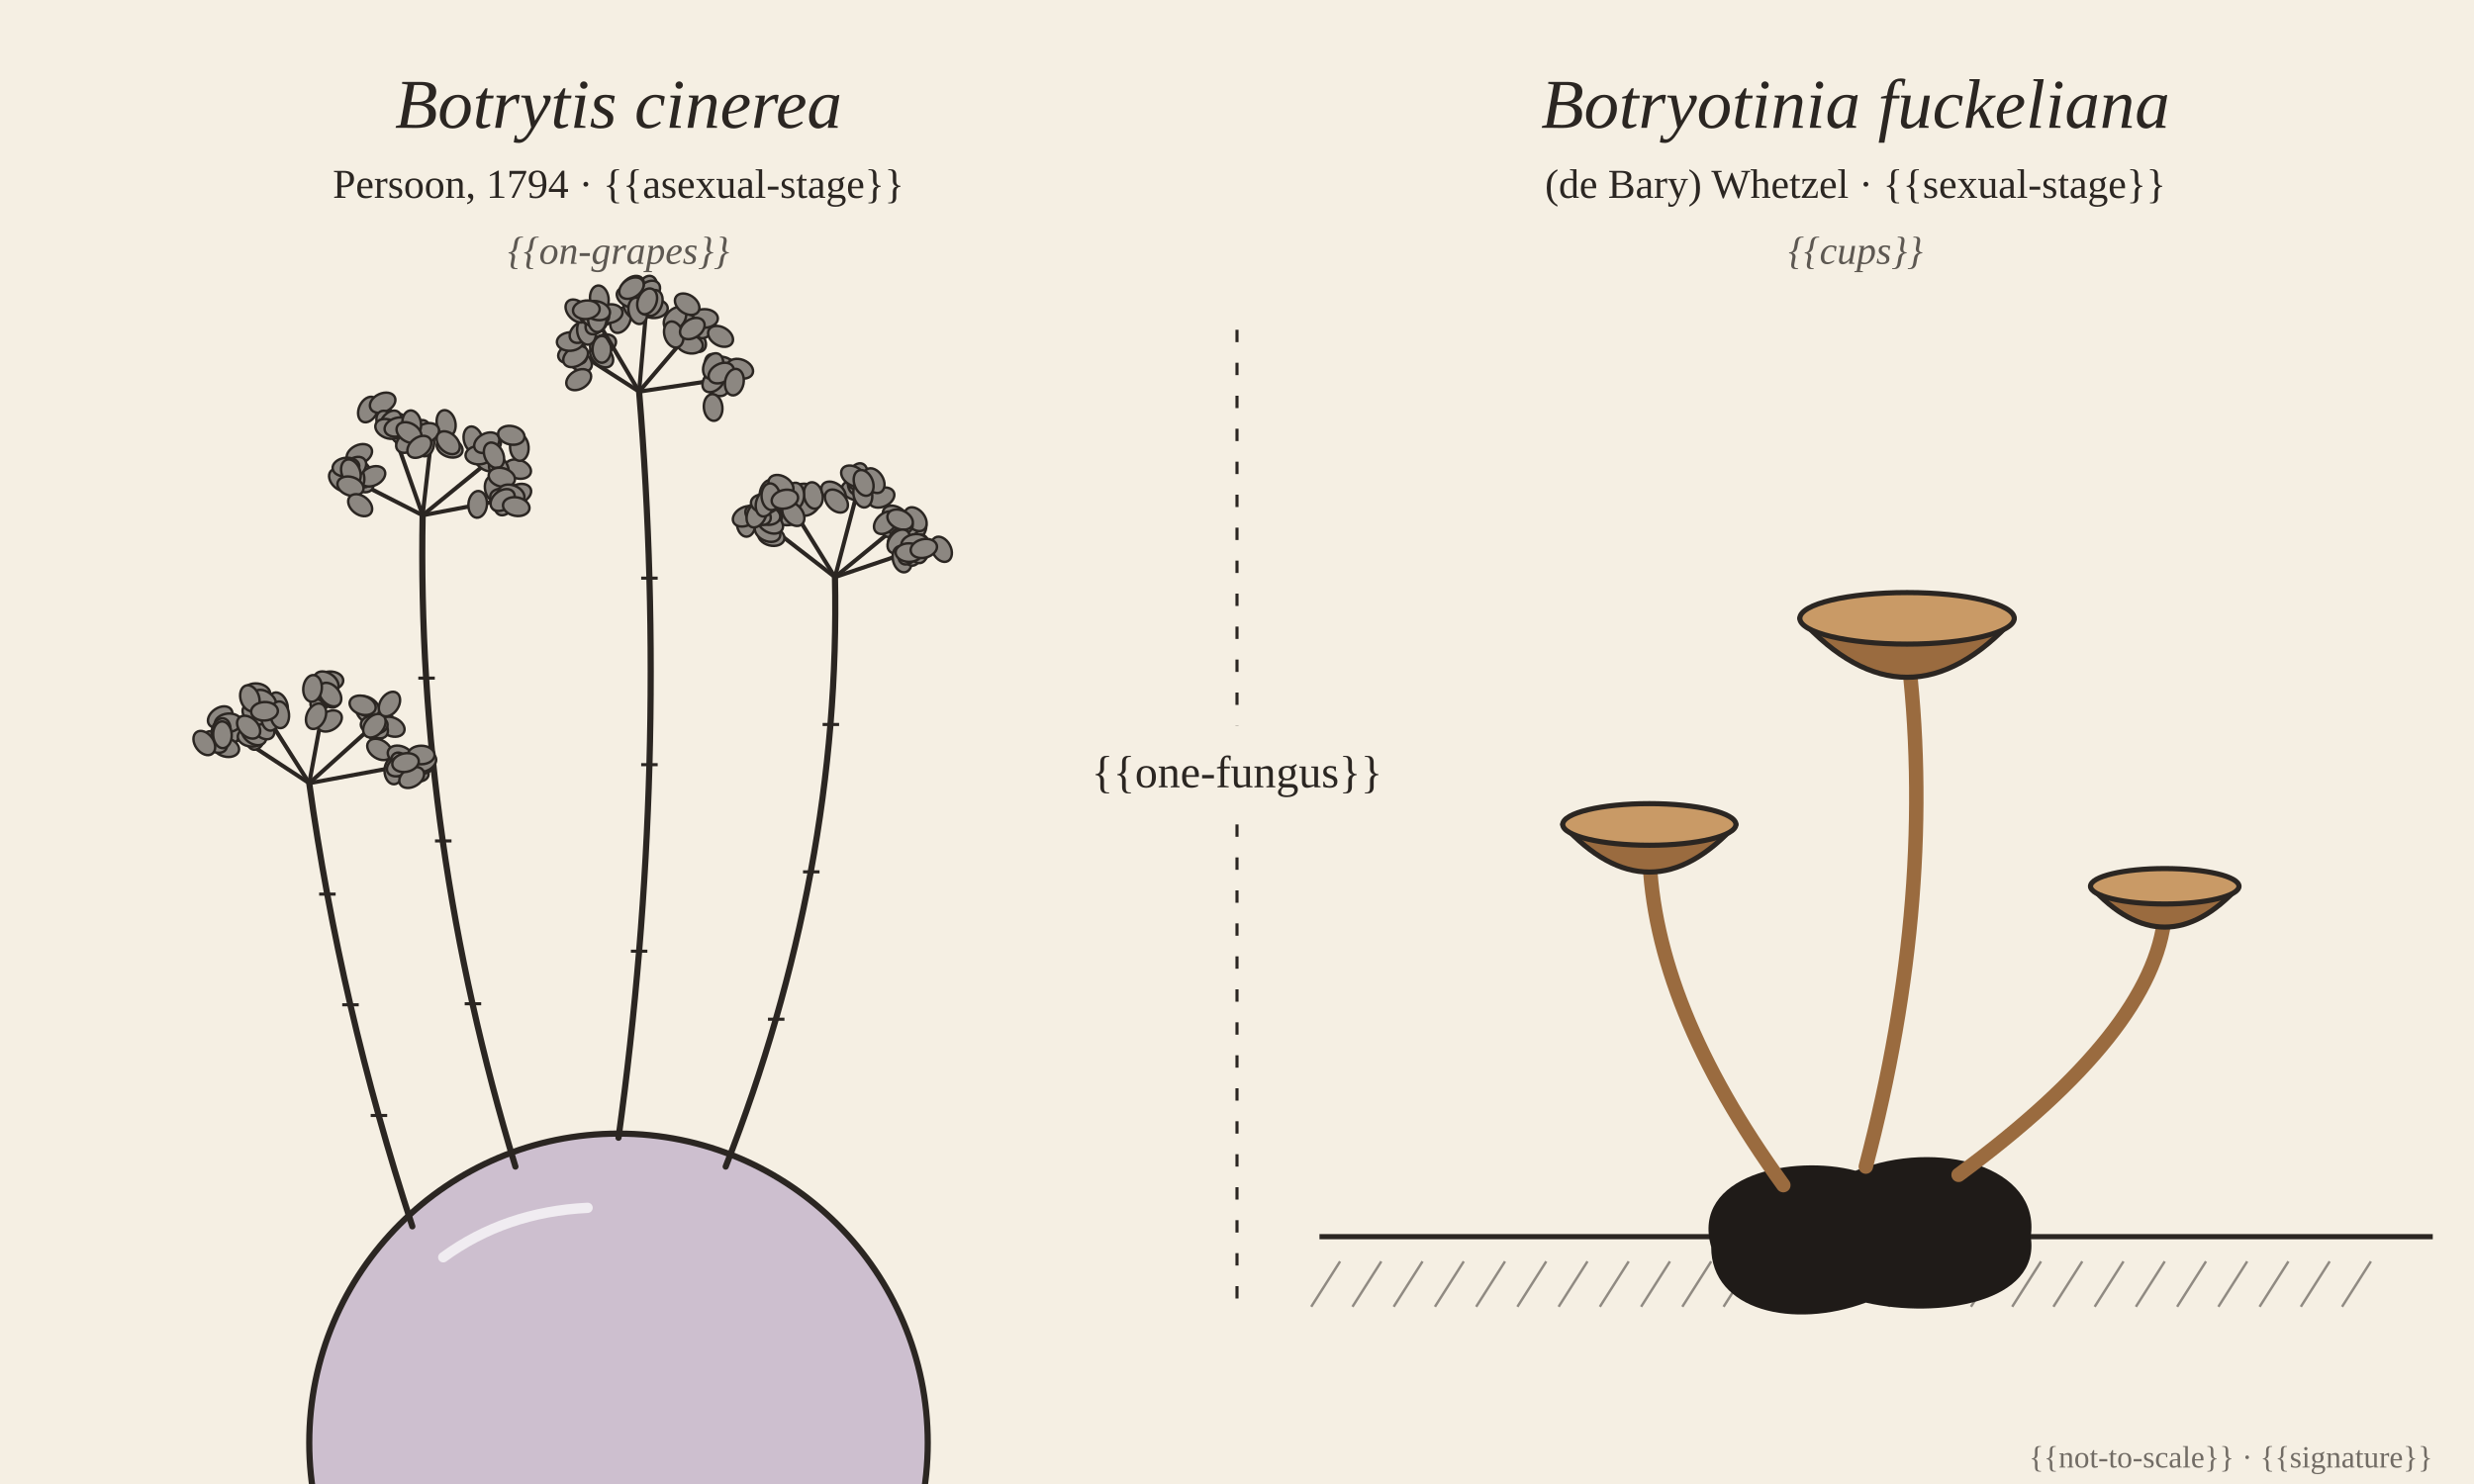
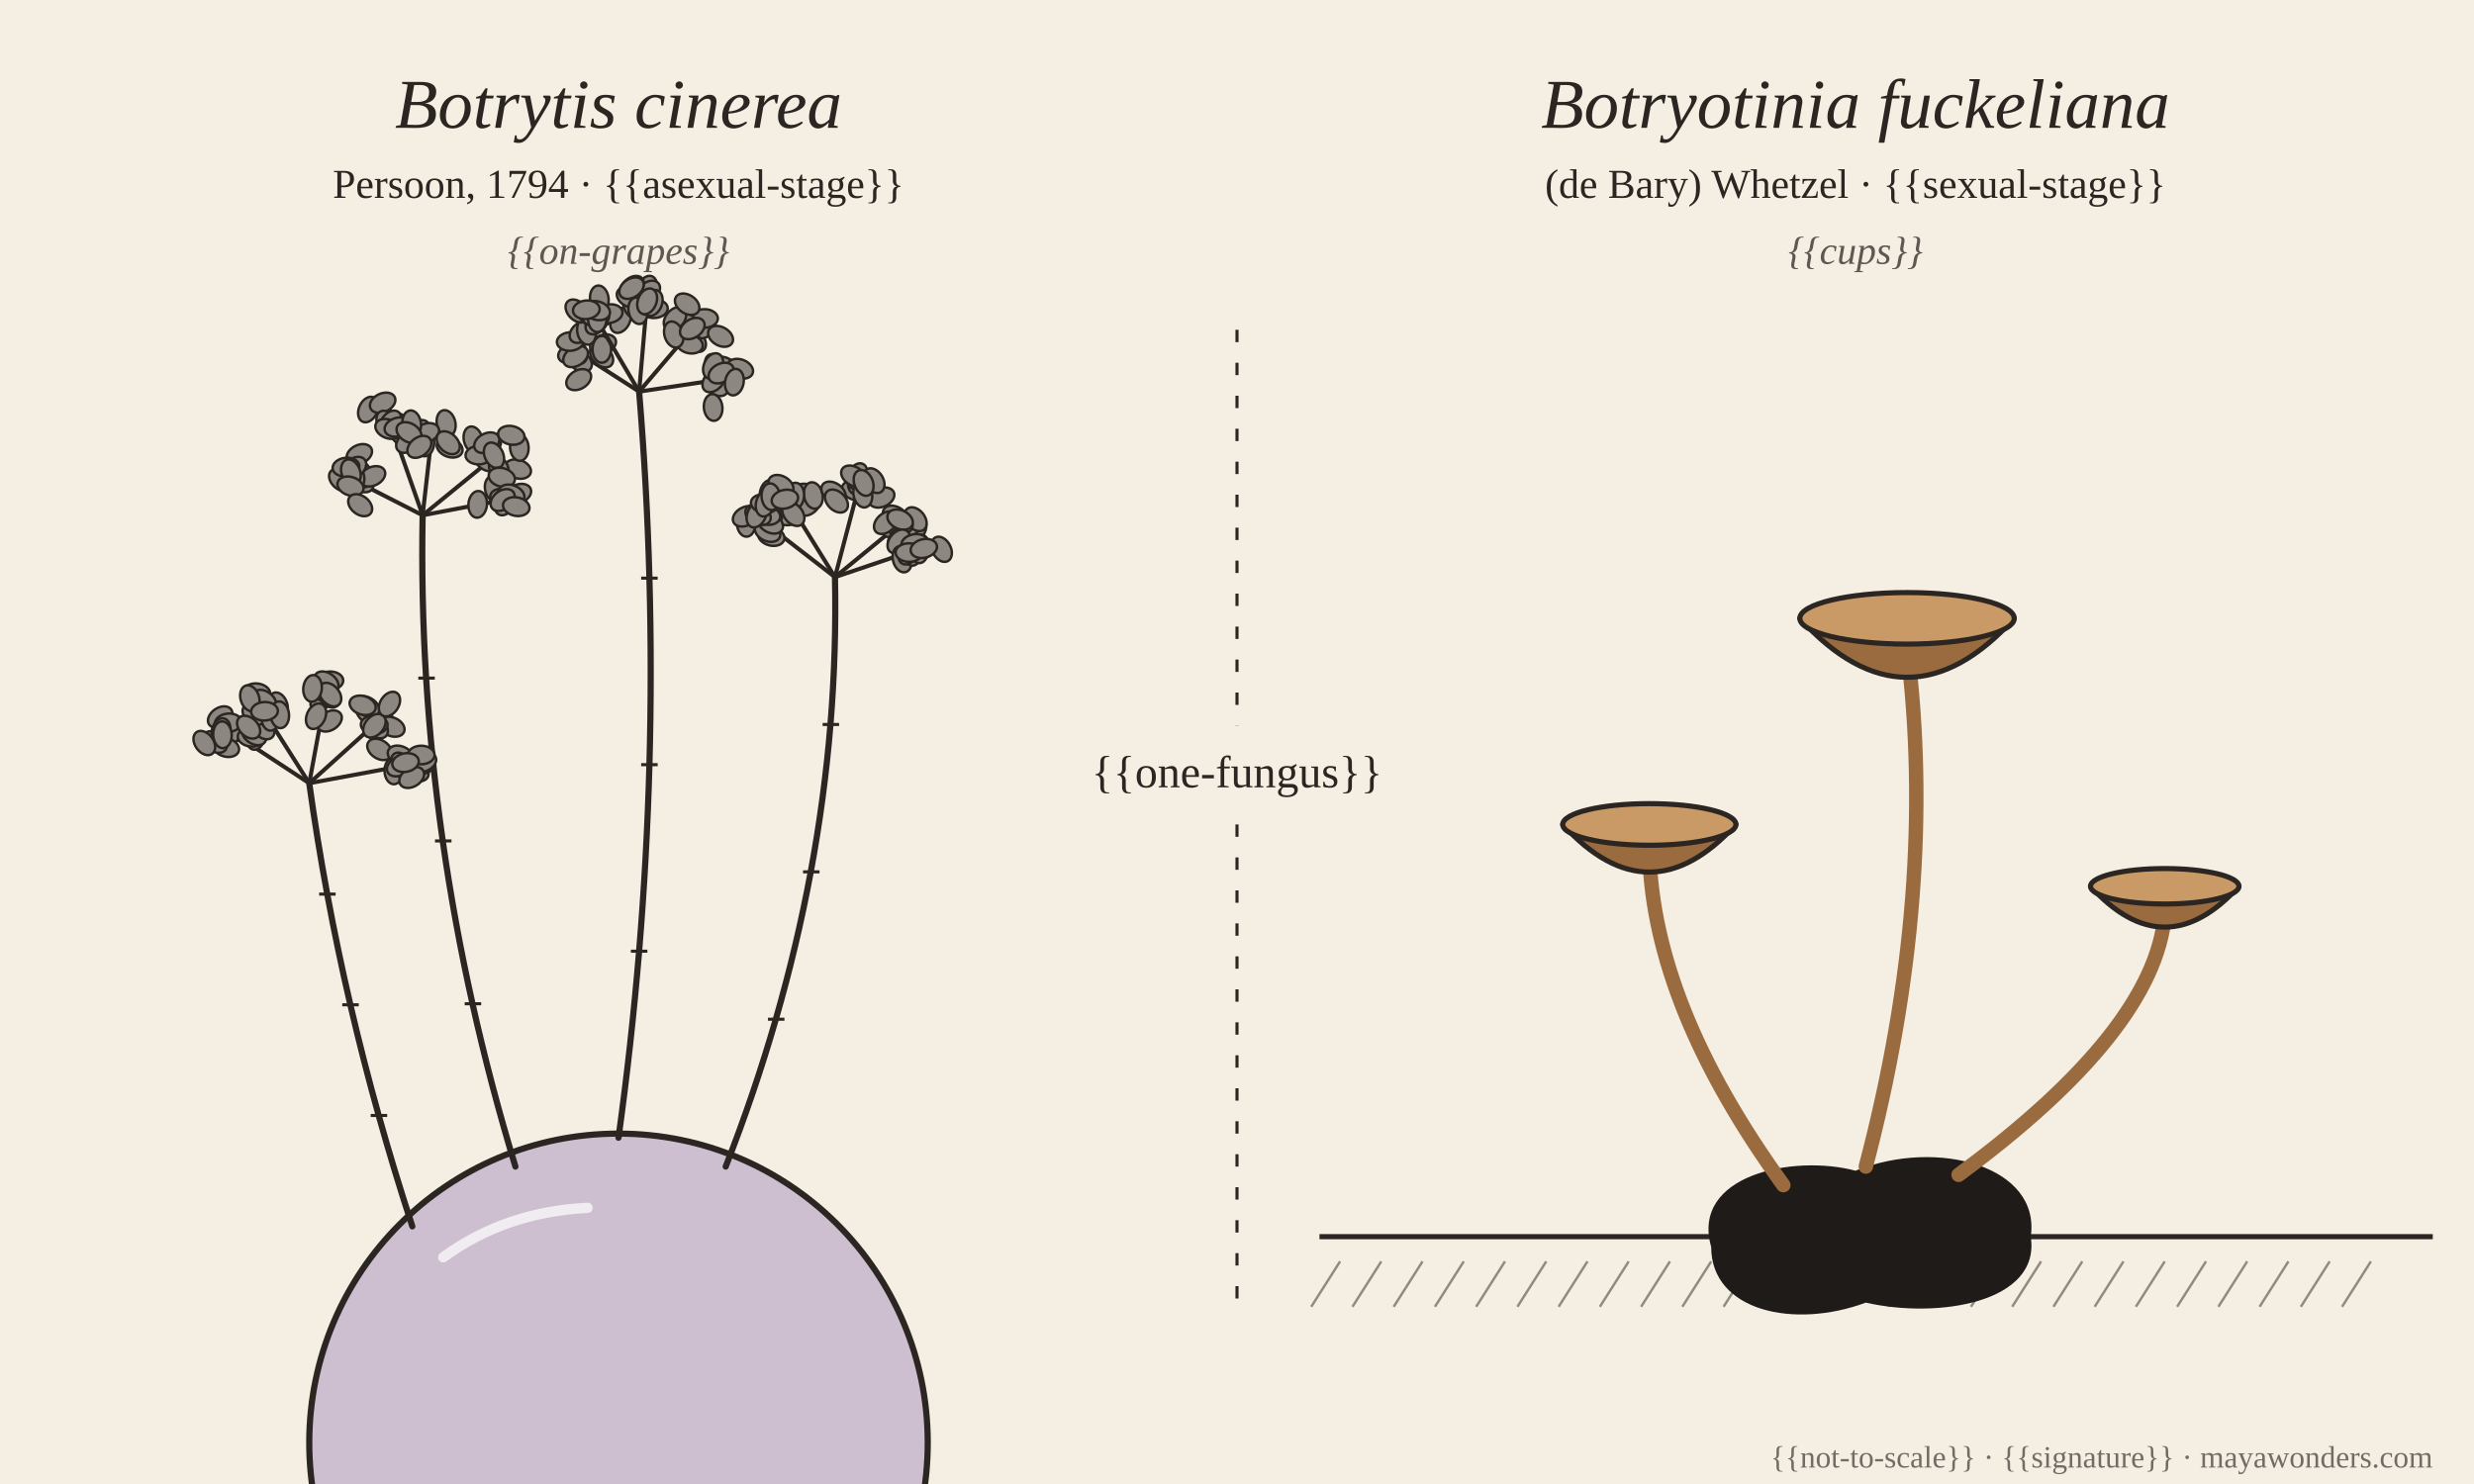
<svg xmlns="http://www.w3.org/2000/svg" viewBox="0 0 1200 720" width="1200" height="720" role="img" aria-label="{{label}}">
  <rect width="1200" height="720" fill="#f5efe3" />
  <text x="300" y="62" text-anchor="middle" font-family="Georgia, 'Times New Roman', serif" font-size="34" font-style="italic" fill="#2b2622">Botrytis cinerea</text>
  <text x="300" y="96" text-anchor="middle" font-family="Georgia, 'Times New Roman', serif" font-size="20" fill="#2b2622">Persoon, 1794 · {{asexual-stage}}</text>
  <text x="900" y="62" text-anchor="middle" font-family="Georgia, 'Times New Roman', serif" font-size="34" font-style="italic" fill="#2b2622">Botryotinia fuckeliana</text>
  <text x="900" y="96" text-anchor="middle" font-family="Georgia, 'Times New Roman', serif" font-size="20" fill="#2b2622">(de Bary) Whetzel · {{sexual-stage}}</text>
  <path d="M 600 160 V 640" stroke="#2b2622" stroke-width="1.5" stroke-dasharray="6 10" />
  <rect x="530" y="352" width="140" height="44" fill="#f5efe3" />
  <text x="600" y="382" text-anchor="middle" font-family="Georgia, 'Times New Roman', serif" font-size="22" fill="#2b2622">{{one-fungus}}</text>
  <circle cx="300" cy="700" r="150" fill="#cdbfcf" stroke="#2b2622" stroke-width="3" />
  <path d="M 215 610 q 30 -22 70 -24" fill="none" stroke="#ffffff" stroke-width="5" stroke-linecap="round" opacity="0.7" />
  <path d="M 250 566 Q 202 408 205 250" fill="none" stroke="#2b2622" stroke-width="3" stroke-linecap="round" />
  <path d="M 225.4 487.0 h 8" stroke="#2b2622" stroke-width="1.5" />
  <path d="M 211.0 408.0 h 8" stroke="#2b2622" stroke-width="1.5" />
  <path d="M 202.9 329.0 h 8" stroke="#2b2622" stroke-width="1.5" />
  <path d="M 205 250 L 171.5 232.9" stroke="#2b2622" stroke-width="2" stroke-linecap="round" />
  <ellipse cx="174.3" cy="220.4" rx="6.5" ry="4.5" transform="rotate(154 174.3 220.4)" fill="#8c8781" stroke="#2b2622" stroke-width="1.2" />
  <ellipse cx="175.2" cy="233.6" rx="6.5" ry="4.5" transform="rotate(35 175.2 233.6)" fill="#8c8781" stroke="#2b2622" stroke-width="1.2" />
  <ellipse cx="165.3" cy="232.9" rx="6.5" ry="4.5" transform="rotate(42 165.3 232.9)" fill="#8c8781" stroke="#2b2622" stroke-width="1.2" />
  <ellipse cx="175.7" cy="230.1" rx="6.5" ry="4.5" transform="rotate(71 175.7 230.1)" fill="#8c8781" stroke="#2b2622" stroke-width="1.2" />
  <ellipse cx="180.7" cy="231.1" rx="6.5" ry="4.5" transform="rotate(154 180.7 231.1)" fill="#8c8781" stroke="#2b2622" stroke-width="1.2" />
  <ellipse cx="172.1" cy="231.3" rx="6.5" ry="4.5" transform="rotate(76 172.1 231.3)" fill="#8c8781" stroke="#2b2622" stroke-width="1.2" />
  <ellipse cx="171.8" cy="227.0" rx="6.5" ry="4.5" transform="rotate(142 171.8 227.0)" fill="#8c8781" stroke="#2b2622" stroke-width="1.2" />
  <ellipse cx="167.8" cy="226.6" rx="6.5" ry="4.5" transform="rotate(173 167.8 226.6)" fill="#8c8781" stroke="#2b2622" stroke-width="1.2" />
  <ellipse cx="170.2" cy="229.2" rx="6.5" ry="4.5" transform="rotate(70 170.2 229.2)" fill="#8c8781" stroke="#2b2622" stroke-width="1.2" />
  <ellipse cx="170.0" cy="235.9" rx="6.5" ry="4.5" transform="rotate(18 170.0 235.9)" fill="#8c8781" stroke="#2b2622" stroke-width="1.2" />
  <ellipse cx="174.7" cy="245.1" rx="6.5" ry="4.5" transform="rotate(38 174.7 245.1)" fill="#8c8781" stroke="#2b2622" stroke-width="1.2" />
  <path d="M 205 250 L 188.9 204.1" stroke="#2b2622" stroke-width="2" stroke-linecap="round" />
  <ellipse cx="178.6" cy="198.7" rx="6.5" ry="4.5" transform="rotate(115 178.6 198.7)" fill="#8c8781" stroke="#2b2622" stroke-width="1.2" />
  <ellipse cx="188.7" cy="204.9" rx="6.5" ry="4.5" transform="rotate(73 188.7 204.9)" fill="#8c8781" stroke="#2b2622" stroke-width="1.2" />
  <ellipse cx="185.6" cy="195.4" rx="6.5" ry="4.5" transform="rotate(155 185.6 195.4)" fill="#8c8781" stroke="#2b2622" stroke-width="1.2" />
  <ellipse cx="191.2" cy="206.3" rx="6.5" ry="4.5" transform="rotate(52 191.2 206.3)" fill="#8c8781" stroke="#2b2622" stroke-width="1.2" />
  <ellipse cx="187.7" cy="205.3" rx="6.5" ry="4.5" transform="rotate(58 187.7 205.3)" fill="#8c8781" stroke="#2b2622" stroke-width="1.2" />
  <ellipse cx="191.0" cy="205.6" rx="6.5" ry="4.5" transform="rotate(155 191.0 205.6)" fill="#8c8781" stroke="#2b2622" stroke-width="1.2" />
  <ellipse cx="195.6" cy="211.5" rx="6.5" ry="4.5" transform="rotate(28 195.6 211.5)" fill="#8c8781" stroke="#2b2622" stroke-width="1.2" />
  <ellipse cx="189.4" cy="205.1" rx="6.5" ry="4.5" transform="rotate(126 189.4 205.1)" fill="#8c8781" stroke="#2b2622" stroke-width="1.2" />
  <ellipse cx="197.8" cy="208.9" rx="6.5" ry="4.5" transform="rotate(137 197.8 208.9)" fill="#8c8781" stroke="#2b2622" stroke-width="1.2" />
  <ellipse cx="188.3" cy="208.1" rx="6.5" ry="4.5" transform="rotate(22 188.3 208.1)" fill="#8c8781" stroke="#2b2622" stroke-width="1.2" />
  <ellipse cx="192.9" cy="207.2" rx="6.5" ry="4.5" transform="rotate(164 192.9 207.2)" fill="#8c8781" stroke="#2b2622" stroke-width="1.2" />
  <path d="M 205 250 L 208.9 215.6" stroke="#2b2622" stroke-width="2" stroke-linecap="round" />
  <ellipse cx="203.4" cy="214.9" rx="6.5" ry="4.5" transform="rotate(1 203.4 214.9)" fill="#8c8781" stroke="#2b2622" stroke-width="1.2" />
  <ellipse cx="216.4" cy="205.4" rx="6.5" ry="4.5" transform="rotate(77 216.4 205.4)" fill="#8c8781" stroke="#2b2622" stroke-width="1.2" />
  <ellipse cx="203.1" cy="209.7" rx="6.5" ry="4.5" transform="rotate(126 203.1 209.7)" fill="#8c8781" stroke="#2b2622" stroke-width="1.2" />
  <ellipse cx="206.1" cy="214.9" rx="6.5" ry="4.5" transform="rotate(93 206.1 214.9)" fill="#8c8781" stroke="#2b2622" stroke-width="1.2" />
  <ellipse cx="206.7" cy="210.1" rx="6.5" ry="4.5" transform="rotate(158 206.7 210.1)" fill="#8c8781" stroke="#2b2622" stroke-width="1.2" />
  <ellipse cx="218.1" cy="217.2" rx="6.5" ry="4.5" transform="rotate(21 218.1 217.2)" fill="#8c8781" stroke="#2b2622" stroke-width="1.2" />
  <ellipse cx="199.7" cy="205.6" rx="6.5" ry="4.5" transform="rotate(82 199.7 205.6)" fill="#8c8781" stroke="#2b2622" stroke-width="1.2" />
  <ellipse cx="198.0" cy="214.4" rx="6.5" ry="4.5" transform="rotate(143 198.0 214.4)" fill="#8c8781" stroke="#2b2622" stroke-width="1.2" />
  <ellipse cx="198.4" cy="209.9" rx="6.5" ry="4.5" transform="rotate(30 198.4 209.9)" fill="#8c8781" stroke="#2b2622" stroke-width="1.2" />
  <ellipse cx="203.4" cy="216.8" rx="6.5" ry="4.5" transform="rotate(142 203.4 216.8)" fill="#8c8781" stroke="#2b2622" stroke-width="1.2" />
  <ellipse cx="217.4" cy="214.8" rx="6.5" ry="4.5" transform="rotate(44 217.4 214.8)" fill="#8c8781" stroke="#2b2622" stroke-width="1.2" />
  <path d="M 205 250 L 240.4 221.1" stroke="#2b2622" stroke-width="2" stroke-linecap="round" />
  <ellipse cx="251.2" cy="227.6" rx="6.5" ry="4.5" transform="rotate(17 251.2 227.6)" fill="#8c8781" stroke="#2b2622" stroke-width="1.2" />
  <ellipse cx="237.9" cy="221.5" rx="6.5" ry="4.5" transform="rotate(81 237.9 221.5)" fill="#8c8781" stroke="#2b2622" stroke-width="1.2" />
  <ellipse cx="235.9" cy="223.4" rx="6.5" ry="4.5" transform="rotate(37 235.9 223.4)" fill="#8c8781" stroke="#2b2622" stroke-width="1.2" />
  <ellipse cx="242.0" cy="227.5" rx="6.5" ry="4.5" transform="rotate(68 242.0 227.5)" fill="#8c8781" stroke="#2b2622" stroke-width="1.2" />
  <ellipse cx="229.5" cy="213.3" rx="6.5" ry="4.5" transform="rotate(75 229.5 213.3)" fill="#8c8781" stroke="#2b2622" stroke-width="1.2" />
  <ellipse cx="236.6" cy="215.8" rx="6.5" ry="4.5" transform="rotate(164 236.6 215.8)" fill="#8c8781" stroke="#2b2622" stroke-width="1.2" />
  <ellipse cx="251.9" cy="217.1" rx="6.5" ry="4.5" transform="rotate(86 251.9 217.1)" fill="#8c8781" stroke="#2b2622" stroke-width="1.2" />
  <ellipse cx="232.3" cy="220.8" rx="6.5" ry="4.5" transform="rotate(178 232.3 220.8)" fill="#8c8781" stroke="#2b2622" stroke-width="1.2" />
  <ellipse cx="236.1" cy="214.8" rx="6.5" ry="4.5" transform="rotate(152 236.1 214.8)" fill="#8c8781" stroke="#2b2622" stroke-width="1.2" />
  <ellipse cx="248.0" cy="211.2" rx="6.5" ry="4.5" transform="rotate(12 248.0 211.2)" fill="#8c8781" stroke="#2b2622" stroke-width="1.2" />
  <ellipse cx="239.6" cy="220.9" rx="6.5" ry="4.5" transform="rotate(65 239.6 220.9)" fill="#8c8781" stroke="#2b2622" stroke-width="1.2" />
  <path d="M 205 250 L 243.8 242.6" stroke="#2b2622" stroke-width="2" stroke-linecap="round" />
  <ellipse cx="243.4" cy="232.5" rx="6.5" ry="4.5" transform="rotate(44 243.4 232.5)" fill="#8c8781" stroke="#2b2622" stroke-width="1.2" />
  <ellipse cx="239.8" cy="237.3" rx="6.5" ry="4.5" transform="rotate(76 239.8 237.3)" fill="#8c8781" stroke="#2b2622" stroke-width="1.2" />
  <ellipse cx="243.4" cy="231.6" rx="6.5" ry="4.5" transform="rotate(15 243.4 231.6)" fill="#8c8781" stroke="#2b2622" stroke-width="1.2" />
  <ellipse cx="244.2" cy="241.7" rx="6.5" ry="4.5" transform="rotate(12 244.2 241.7)" fill="#8c8781" stroke="#2b2622" stroke-width="1.2" />
  <ellipse cx="243.9" cy="242.5" rx="6.5" ry="4.5" transform="rotate(129 243.9 242.5)" fill="#8c8781" stroke="#2b2622" stroke-width="1.2" />
  <ellipse cx="231.7" cy="244.7" rx="6.5" ry="4.5" transform="rotate(95 231.7 244.7)" fill="#8c8781" stroke="#2b2622" stroke-width="1.2" />
  <ellipse cx="251.4" cy="239.6" rx="6.5" ry="4.5" transform="rotate(157 251.4 239.6)" fill="#8c8781" stroke="#2b2622" stroke-width="1.2" />
  <ellipse cx="245.0" cy="243.9" rx="6.5" ry="4.5" transform="rotate(118 245.0 243.9)" fill="#8c8781" stroke="#2b2622" stroke-width="1.2" />
  <ellipse cx="248.1" cy="239.9" rx="6.5" ry="4.5" transform="rotate(21 248.1 239.9)" fill="#8c8781" stroke="#2b2622" stroke-width="1.2" />
  <ellipse cx="243.8" cy="242.6" rx="6.5" ry="4.5" transform="rotate(143 243.8 242.6)" fill="#8c8781" stroke="#2b2622" stroke-width="1.2" />
  <ellipse cx="250.4" cy="245.8" rx="6.5" ry="4.5" transform="rotate(11 250.4 245.8)" fill="#8c8781" stroke="#2b2622" stroke-width="1.2" />
  <path d="M 300 552 Q 325 371 310 190" fill="none" stroke="#2b2622" stroke-width="3" stroke-linecap="round" />
  <path d="M 306.0 461.5 h 8" stroke="#2b2622" stroke-width="1.5" />
  <path d="M 311.0 371.0 h 8" stroke="#2b2622" stroke-width="1.5" />
  <path d="M 311.0 280.5 h 8" stroke="#2b2622" stroke-width="1.5" />
  <path d="M 310 190 L 279.3 170.3" stroke="#2b2622" stroke-width="2" stroke-linecap="round" />
  <ellipse cx="291.8" cy="172.7" rx="6.5" ry="4.5" transform="rotate(44 291.8 172.7)" fill="#8c8781" stroke="#2b2622" stroke-width="1.2" />
  <ellipse cx="281.2" cy="175.1" rx="6.5" ry="4.5" transform="rotate(36 281.2 175.1)" fill="#8c8781" stroke="#2b2622" stroke-width="1.2" />
  <ellipse cx="292.5" cy="167.0" rx="6.5" ry="4.5" transform="rotate(160 292.5 167.0)" fill="#8c8781" stroke="#2b2622" stroke-width="1.2" />
  <ellipse cx="277.1" cy="171.6" rx="6.5" ry="4.5" transform="rotate(163 277.1 171.6)" fill="#8c8781" stroke="#2b2622" stroke-width="1.2" />
  <ellipse cx="279.8" cy="170.4" rx="6.5" ry="4.5" transform="rotate(62 279.8 170.4)" fill="#8c8781" stroke="#2b2622" stroke-width="1.2" />
  <ellipse cx="279.2" cy="173.0" rx="6.5" ry="4.5" transform="rotate(148 279.2 173.0)" fill="#8c8781" stroke="#2b2622" stroke-width="1.2" />
  <ellipse cx="276.6" cy="165.7" rx="6.5" ry="4.5" transform="rotate(176 276.6 165.7)" fill="#8c8781" stroke="#2b2622" stroke-width="1.2" />
  <ellipse cx="282.1" cy="161.0" rx="6.5" ry="4.5" transform="rotate(141 282.1 161.0)" fill="#8c8781" stroke="#2b2622" stroke-width="1.2" />
  <ellipse cx="291.9" cy="169.5" rx="6.5" ry="4.5" transform="rotate(90 291.9 169.5)" fill="#8c8781" stroke="#2b2622" stroke-width="1.2" />
  <ellipse cx="284.5" cy="160.8" rx="6.5" ry="4.5" transform="rotate(79 284.5 160.8)" fill="#8c8781" stroke="#2b2622" stroke-width="1.2" />
  <ellipse cx="280.7" cy="184.2" rx="6.5" ry="4.5" transform="rotate(149 280.7 184.2)" fill="#8c8781" stroke="#2b2622" stroke-width="1.2" />
  <path d="M 310 190 L 289.8 155.7" stroke="#2b2622" stroke-width="2" stroke-linecap="round" />
  <ellipse cx="279.9" cy="150.9" rx="6.5" ry="4.5" transform="rotate(45 279.9 150.9)" fill="#8c8781" stroke="#2b2622" stroke-width="1.2" />
  <ellipse cx="301.0" cy="155.4" rx="6.5" ry="4.5" transform="rotate(118 301.0 155.4)" fill="#8c8781" stroke="#2b2622" stroke-width="1.2" />
  <ellipse cx="289.5" cy="156.5" rx="6.5" ry="4.5" transform="rotate(132 289.5 156.5)" fill="#8c8781" stroke="#2b2622" stroke-width="1.2" />
  <ellipse cx="287.8" cy="152.8" rx="6.5" ry="4.5" transform="rotate(166 287.8 152.8)" fill="#8c8781" stroke="#2b2622" stroke-width="1.2" />
  <ellipse cx="291.4" cy="152.8" rx="6.5" ry="4.5" transform="rotate(19 291.4 152.8)" fill="#8c8781" stroke="#2b2622" stroke-width="1.2" />
  <ellipse cx="295.5" cy="152.2" rx="6.5" ry="4.5" transform="rotate(170 295.5 152.2)" fill="#8c8781" stroke="#2b2622" stroke-width="1.2" />
  <ellipse cx="289.0" cy="153.8" rx="6.5" ry="4.5" transform="rotate(175 289.0 153.8)" fill="#8c8781" stroke="#2b2622" stroke-width="1.2" />
  <ellipse cx="289.7" cy="154.6" rx="6.5" ry="4.5" transform="rotate(90 289.7 154.6)" fill="#8c8781" stroke="#2b2622" stroke-width="1.2" />
  <ellipse cx="290.7" cy="145.0" rx="6.5" ry="4.5" transform="rotate(83 290.7 145.0)" fill="#8c8781" stroke="#2b2622" stroke-width="1.2" />
  <ellipse cx="289.5" cy="150.7" rx="6.5" ry="4.5" transform="rotate(15 289.5 150.7)" fill="#8c8781" stroke="#2b2622" stroke-width="1.2" />
  <ellipse cx="284.4" cy="150.3" rx="6.5" ry="4.5" transform="rotate(174 284.4 150.3)" fill="#8c8781" stroke="#2b2622" stroke-width="1.2" />
  <path d="M 310 190 L 313.8 146.2" stroke="#2b2622" stroke-width="2" stroke-linecap="round" />
  <ellipse cx="313.9" cy="140.1" rx="6.5" ry="4.5" transform="rotate(111 313.9 140.1)" fill="#8c8781" stroke="#2b2622" stroke-width="1.2" />
  <ellipse cx="307.6" cy="149.3" rx="6.5" ry="4.5" transform="rotate(53 307.6 149.3)" fill="#8c8781" stroke="#2b2622" stroke-width="1.2" />
  <ellipse cx="314.4" cy="141.6" rx="6.5" ry="4.5" transform="rotate(140 314.4 141.6)" fill="#8c8781" stroke="#2b2622" stroke-width="1.2" />
  <ellipse cx="305.3" cy="144.3" rx="6.5" ry="4.5" transform="rotate(27 305.3 144.3)" fill="#8c8781" stroke="#2b2622" stroke-width="1.2" />
  <ellipse cx="317.4" cy="149.8" rx="6.5" ry="4.5" transform="rotate(177 317.4 149.8)" fill="#8c8781" stroke="#2b2622" stroke-width="1.2" />
  <ellipse cx="309.4" cy="150.8" rx="6.5" ry="4.5" transform="rotate(77 309.4 150.8)" fill="#8c8781" stroke="#2b2622" stroke-width="1.2" />
  <ellipse cx="306.6" cy="139.3" rx="6.5" ry="4.5" transform="rotate(139 306.6 139.3)" fill="#8c8781" stroke="#2b2622" stroke-width="1.2" />
  <ellipse cx="315.2" cy="146.7" rx="6.5" ry="4.5" transform="rotate(119 315.2 146.7)" fill="#8c8781" stroke="#2b2622" stroke-width="1.2" />
  <ellipse cx="306.3" cy="139.8" rx="6.5" ry="4.5" transform="rotate(146 306.3 139.8)" fill="#8c8781" stroke="#2b2622" stroke-width="1.2" />
  <ellipse cx="316.6" cy="147.0" rx="6.5" ry="4.5" transform="rotate(111 316.6 147.0)" fill="#8c8781" stroke="#2b2622" stroke-width="1.2" />
  <ellipse cx="313.9" cy="146.2" rx="6.5" ry="4.5" transform="rotate(112 313.9 146.2)" fill="#8c8781" stroke="#2b2622" stroke-width="1.2" />
  <path d="M 310 190 L 336.6 158.8" stroke="#2b2622" stroke-width="2" stroke-linecap="round" />
  <ellipse cx="336.9" cy="165.1" rx="6.5" ry="4.5" transform="rotate(47 336.9 165.1)" fill="#8c8781" stroke="#2b2622" stroke-width="1.2" />
  <ellipse cx="342.1" cy="158.0" rx="6.5" ry="4.5" transform="rotate(118 342.1 158.0)" fill="#8c8781" stroke="#2b2622" stroke-width="1.2" />
  <ellipse cx="341.7" cy="154.5" rx="6.5" ry="4.5" transform="rotate(180 341.7 154.5)" fill="#8c8781" stroke="#2b2622" stroke-width="1.2" />
  <ellipse cx="349.5" cy="163.2" rx="6.5" ry="4.5" transform="rotate(30 349.5 163.2)" fill="#8c8781" stroke="#2b2622" stroke-width="1.2" />
  <ellipse cx="331.7" cy="159.9" rx="6.5" ry="4.5" transform="rotate(8 331.7 159.9)" fill="#8c8781" stroke="#2b2622" stroke-width="1.2" />
  <ellipse cx="334.5" cy="158.6" rx="6.5" ry="4.5" transform="rotate(66 334.5 158.6)" fill="#8c8781" stroke="#2b2622" stroke-width="1.2" />
  <ellipse cx="334.5" cy="166.9" rx="6.5" ry="4.5" transform="rotate(13 334.5 166.9)" fill="#8c8781" stroke="#2b2622" stroke-width="1.2" />
  <ellipse cx="327.4" cy="154.7" rx="6.5" ry="4.5" transform="rotate(131 327.4 154.7)" fill="#8c8781" stroke="#2b2622" stroke-width="1.2" />
  <ellipse cx="326.8" cy="162.3" rx="6.5" ry="4.5" transform="rotate(72 326.8 162.3)" fill="#8c8781" stroke="#2b2622" stroke-width="1.2" />
  <ellipse cx="333.3" cy="147.6" rx="6.5" ry="4.5" transform="rotate(34 333.3 147.6)" fill="#8c8781" stroke="#2b2622" stroke-width="1.2" />
  <ellipse cx="335.8" cy="159.4" rx="6.5" ry="4.5" transform="rotate(147 335.8 159.4)" fill="#8c8781" stroke="#2b2622" stroke-width="1.2" />
  <path d="M 310 190 L 348.1 184.3" stroke="#2b2622" stroke-width="2" stroke-linecap="round" />
  <ellipse cx="352.7" cy="178.8" rx="6.5" ry="4.5" transform="rotate(18 352.7 178.8)" fill="#8c8781" stroke="#2b2622" stroke-width="1.2" />
  <ellipse cx="347.1" cy="177.8" rx="6.5" ry="4.5" transform="rotate(59 347.1 177.8)" fill="#8c8781" stroke="#2b2622" stroke-width="1.2" />
  <ellipse cx="350.6" cy="177.7" rx="6.5" ry="4.5" transform="rotate(16 350.6 177.7)" fill="#8c8781" stroke="#2b2622" stroke-width="1.2" />
  <ellipse cx="349.5" cy="183.7" rx="6.5" ry="4.5" transform="rotate(124 349.5 183.7)" fill="#8c8781" stroke="#2b2622" stroke-width="1.2" />
  <ellipse cx="347.3" cy="186.9" rx="6.5" ry="4.5" transform="rotate(36 347.3 186.9)" fill="#8c8781" stroke="#2b2622" stroke-width="1.2" />
  <ellipse cx="346.2" cy="184.6" rx="6.5" ry="4.5" transform="rotate(132 346.2 184.6)" fill="#8c8781" stroke="#2b2622" stroke-width="1.2" />
  <ellipse cx="345.9" cy="177.6" rx="6.5" ry="4.5" transform="rotate(114 345.9 177.6)" fill="#8c8781" stroke="#2b2622" stroke-width="1.2" />
  <ellipse cx="359.0" cy="178.9" rx="6.5" ry="4.5" transform="rotate(21 359.0 178.9)" fill="#8c8781" stroke="#2b2622" stroke-width="1.2" />
  <ellipse cx="345.9" cy="197.7" rx="6.5" ry="4.5" transform="rotate(84 345.9 197.7)" fill="#8c8781" stroke="#2b2622" stroke-width="1.2" />
  <ellipse cx="349.8" cy="181.0" rx="6.5" ry="4.5" transform="rotate(152 349.8 181.0)" fill="#8c8781" stroke="#2b2622" stroke-width="1.2" />
  <ellipse cx="356.2" cy="185.4" rx="6.5" ry="4.5" transform="rotate(101 356.2 185.4)" fill="#8c8781" stroke="#2b2622" stroke-width="1.2" />
  <path d="M 352 566 Q 408 423 405 280" fill="none" stroke="#2b2622" stroke-width="3" stroke-linecap="round" />
  <path d="M 372.5 494.5 h 8" stroke="#2b2622" stroke-width="1.5" />
  <path d="M 389.5 423.0 h 8" stroke="#2b2622" stroke-width="1.5" />
  <path d="M 399.0 351.5 h 8" stroke="#2b2622" stroke-width="1.5" />
  <path d="M 405 280 L 372.7 255.0" stroke="#2b2622" stroke-width="2" stroke-linecap="round" />
  <ellipse cx="361.9" cy="253.9" rx="6.5" ry="4.5" transform="rotate(87 361.9 253.9)" fill="#8c8781" stroke="#2b2622" stroke-width="1.2" />
  <ellipse cx="374.1" cy="260.2" rx="6.5" ry="4.5" transform="rotate(15 374.1 260.2)" fill="#8c8781" stroke="#2b2622" stroke-width="1.2" />
  <ellipse cx="382.3" cy="250.3" rx="6.5" ry="4.5" transform="rotate(174 382.3 250.3)" fill="#8c8781" stroke="#2b2622" stroke-width="1.2" />
  <ellipse cx="372.3" cy="258.0" rx="6.5" ry="4.5" transform="rotate(25 372.3 258.0)" fill="#8c8781" stroke="#2b2622" stroke-width="1.2" />
  <ellipse cx="373.0" cy="249.8" rx="6.5" ry="4.5" transform="rotate(17 373.0 249.8)" fill="#8c8781" stroke="#2b2622" stroke-width="1.2" />
  <ellipse cx="373.7" cy="253.9" rx="6.5" ry="4.5" transform="rotate(28 373.7 253.9)" fill="#8c8781" stroke="#2b2622" stroke-width="1.2" />
  <ellipse cx="372.0" cy="250.1" rx="6.5" ry="4.5" transform="rotate(9 372.0 250.1)" fill="#8c8781" stroke="#2b2622" stroke-width="1.2" />
  <ellipse cx="361.6" cy="250.5" rx="6.5" ry="4.5" transform="rotate(153 361.6 250.5)" fill="#8c8781" stroke="#2b2622" stroke-width="1.2" />
  <ellipse cx="367.7" cy="249.8" rx="6.5" ry="4.5" transform="rotate(26 367.7 249.8)" fill="#8c8781" stroke="#2b2622" stroke-width="1.2" />
  <ellipse cx="367.0" cy="249.7" rx="6.5" ry="4.5" transform="rotate(114 367.0 249.7)" fill="#8c8781" stroke="#2b2622" stroke-width="1.2" />
  <ellipse cx="370.7" cy="244.4" rx="6.5" ry="4.5" transform="rotate(8 370.7 244.4)" fill="#8c8781" stroke="#2b2622" stroke-width="1.2" />
  <path d="M 405 280 L 381.6 242.2" stroke="#2b2622" stroke-width="2" stroke-linecap="round" />
  <ellipse cx="373.1" cy="239.2" rx="6.5" ry="4.5" transform="rotate(103 373.1 239.2)" fill="#8c8781" stroke="#2b2622" stroke-width="1.2" />
  <ellipse cx="388.3" cy="239.6" rx="6.5" ry="4.5" transform="rotate(155 388.3 239.6)" fill="#8c8781" stroke="#2b2622" stroke-width="1.2" />
  <ellipse cx="392.4" cy="244.7" rx="6.5" ry="4.5" transform="rotate(137 392.4 244.7)" fill="#8c8781" stroke="#2b2622" stroke-width="1.2" />
  <ellipse cx="371.2" cy="244.2" rx="6.5" ry="4.5" transform="rotate(105 371.2 244.2)" fill="#8c8781" stroke="#2b2622" stroke-width="1.2" />
  <ellipse cx="381.2" cy="242.0" rx="6.5" ry="4.5" transform="rotate(97 381.2 242.0)" fill="#8c8781" stroke="#2b2622" stroke-width="1.2" />
  <ellipse cx="394.5" cy="240.4" rx="6.5" ry="4.5" transform="rotate(78 394.5 240.4)" fill="#8c8781" stroke="#2b2622" stroke-width="1.2" />
  <ellipse cx="385.5" cy="240.7" rx="6.5" ry="4.5" transform="rotate(96 385.5 240.7)" fill="#8c8781" stroke="#2b2622" stroke-width="1.2" />
  <ellipse cx="378.8" cy="235.5" rx="6.5" ry="4.5" transform="rotate(30 378.8 235.5)" fill="#8c8781" stroke="#2b2622" stroke-width="1.2" />
  <ellipse cx="373.9" cy="241.0" rx="6.5" ry="4.5" transform="rotate(84 373.9 241.0)" fill="#8c8781" stroke="#2b2622" stroke-width="1.2" />
  <ellipse cx="384.8" cy="249.4" rx="6.5" ry="4.5" transform="rotate(51 384.8 249.4)" fill="#8c8781" stroke="#2b2622" stroke-width="1.2" />
  <ellipse cx="380.7" cy="242.2" rx="6.5" ry="4.5" transform="rotate(167 380.7 242.2)" fill="#8c8781" stroke="#2b2622" stroke-width="1.2" />
  <path d="M 405 280 L 416.5 236.2" stroke="#2b2622" stroke-width="2" stroke-linecap="round" />
  <ellipse cx="416.5" cy="236.3" rx="6.5" ry="4.5" transform="rotate(16 416.5 236.3)" fill="#8c8781" stroke="#2b2622" stroke-width="1.2" />
  <ellipse cx="414.7" cy="238.0" rx="6.5" ry="4.5" transform="rotate(18 414.7 238.0)" fill="#8c8781" stroke="#2b2622" stroke-width="1.2" />
  <ellipse cx="404.3" cy="238.9" rx="6.5" ry="4.5" transform="rotate(35 404.3 238.9)" fill="#8c8781" stroke="#2b2622" stroke-width="1.2" />
  <ellipse cx="427.6" cy="241.4" rx="6.5" ry="4.5" transform="rotate(156 427.6 241.4)" fill="#8c8781" stroke="#2b2622" stroke-width="1.2" />
  <ellipse cx="415.8" cy="233.5" rx="6.5" ry="4.5" transform="rotate(100 415.8 233.5)" fill="#8c8781" stroke="#2b2622" stroke-width="1.2" />
  <ellipse cx="415.9" cy="231.0" rx="6.5" ry="4.5" transform="rotate(113 415.9 231.0)" fill="#8c8781" stroke="#2b2622" stroke-width="1.2" />
  <ellipse cx="414.0" cy="231.0" rx="6.5" ry="4.5" transform="rotate(32 414.0 231.0)" fill="#8c8781" stroke="#2b2622" stroke-width="1.2" />
  <ellipse cx="418.5" cy="239.8" rx="6.5" ry="4.5" transform="rotate(78 418.5 239.8)" fill="#8c8781" stroke="#2b2622" stroke-width="1.2" />
  <ellipse cx="405.7" cy="243.1" rx="6.5" ry="4.5" transform="rotate(45 405.7 243.1)" fill="#8c8781" stroke="#2b2622" stroke-width="1.2" />
  <ellipse cx="423.9" cy="233.2" rx="6.5" ry="4.5" transform="rotate(58 423.9 233.2)" fill="#8c8781" stroke="#2b2622" stroke-width="1.2" />
  <ellipse cx="418.9" cy="234.3" rx="6.5" ry="4.5" transform="rotate(68 418.9 234.3)" fill="#8c8781" stroke="#2b2622" stroke-width="1.2" />
  <path d="M 405 280 L 435.1 255.3" stroke="#2b2622" stroke-width="2" stroke-linecap="round" />
  <ellipse cx="444.1" cy="257.2" rx="6.5" ry="4.5" transform="rotate(124 444.1 257.2)" fill="#8c8781" stroke="#2b2622" stroke-width="1.2" />
  <ellipse cx="436.7" cy="254.0" rx="6.5" ry="4.5" transform="rotate(150 436.7 254.0)" fill="#8c8781" stroke="#2b2622" stroke-width="1.2" />
  <ellipse cx="434.4" cy="254.6" rx="6.5" ry="4.5" transform="rotate(40 434.4 254.6)" fill="#8c8781" stroke="#2b2622" stroke-width="1.2" />
  <ellipse cx="441.5" cy="255.1" rx="6.5" ry="4.5" transform="rotate(129 441.5 255.1)" fill="#8c8781" stroke="#2b2622" stroke-width="1.2" />
  <ellipse cx="432.9" cy="254.6" rx="6.5" ry="4.5" transform="rotate(123 432.9 254.6)" fill="#8c8781" stroke="#2b2622" stroke-width="1.2" />
  <ellipse cx="444.1" cy="251.9" rx="6.5" ry="4.5" transform="rotate(51 444.1 251.9)" fill="#8c8781" stroke="#2b2622" stroke-width="1.2" />
  <ellipse cx="436.2" cy="255.1" rx="6.5" ry="4.5" transform="rotate(178 436.2 255.1)" fill="#8c8781" stroke="#2b2622" stroke-width="1.2" />
  <ellipse cx="434.3" cy="250.4" rx="6.5" ry="4.5" transform="rotate(30 434.3 250.4)" fill="#8c8781" stroke="#2b2622" stroke-width="1.2" />
  <ellipse cx="435.7" cy="262.0" rx="6.5" ry="4.5" transform="rotate(120 435.7 262.0)" fill="#8c8781" stroke="#2b2622" stroke-width="1.2" />
  <ellipse cx="429.6" cy="253.6" rx="6.5" ry="4.5" transform="rotate(138 429.6 253.6)" fill="#8c8781" stroke="#2b2622" stroke-width="1.2" />
  <ellipse cx="436.6" cy="252.1" rx="6.5" ry="4.5" transform="rotate(25 436.6 252.1)" fill="#8c8781" stroke="#2b2622" stroke-width="1.2" />
  <path d="M 405 280 L 445.7 266.2" stroke="#2b2622" stroke-width="2" stroke-linecap="round" />
  <ellipse cx="435.9" cy="262.7" rx="6.5" ry="4.5" transform="rotate(130 435.9 262.7)" fill="#8c8781" stroke="#2b2622" stroke-width="1.2" />
  <ellipse cx="445.2" cy="266.3" rx="6.5" ry="4.5" transform="rotate(178 445.2 266.3)" fill="#8c8781" stroke="#2b2622" stroke-width="1.2" />
  <ellipse cx="437.6" cy="271.3" rx="6.5" ry="4.5" transform="rotate(75 437.6 271.3)" fill="#8c8781" stroke="#2b2622" stroke-width="1.2" />
  <ellipse cx="442.9" cy="268.0" rx="6.5" ry="4.5" transform="rotate(98 442.9 268.0)" fill="#8c8781" stroke="#2b2622" stroke-width="1.2" />
  <ellipse cx="440.8" cy="267.8" rx="6.5" ry="4.5" transform="rotate(120 440.8 267.8)" fill="#8c8781" stroke="#2b2622" stroke-width="1.2" />
  <ellipse cx="446.5" cy="265.8" rx="6.5" ry="4.5" transform="rotate(91 446.5 265.8)" fill="#8c8781" stroke="#2b2622" stroke-width="1.2" />
  <ellipse cx="445.2" cy="266.8" rx="6.5" ry="4.5" transform="rotate(77 445.2 266.8)" fill="#8c8781" stroke="#2b2622" stroke-width="1.2" />
  <ellipse cx="443.6" cy="263.7" rx="6.5" ry="4.5" transform="rotate(169 443.6 263.7)" fill="#8c8781" stroke="#2b2622" stroke-width="1.2" />
  <ellipse cx="456.7" cy="266.5" rx="6.5" ry="4.5" transform="rotate(62 456.7 266.5)" fill="#8c8781" stroke="#2b2622" stroke-width="1.2" />
  <ellipse cx="440.9" cy="268.1" rx="6.5" ry="4.5" transform="rotate(1 440.9 268.1)" fill="#8c8781" stroke="#2b2622" stroke-width="1.2" />
  <ellipse cx="448.1" cy="266.1" rx="6.5" ry="4.5" transform="rotate(166 448.1 266.1)" fill="#8c8781" stroke="#2b2622" stroke-width="1.2" />
  <path d="M 200 595 Q 165 488 150 380" fill="none" stroke="#2b2622" stroke-width="3" stroke-linecap="round" />
  <path d="M 179.8 541.2 h 8" stroke="#2b2622" stroke-width="1.5" />
  <path d="M 166.0 487.5 h 8" stroke="#2b2622" stroke-width="1.5" />
  <path d="M 154.8 433.8 h 8" stroke="#2b2622" stroke-width="1.5" />
  <path d="M 150 380 L 111.1 354.5" stroke="#2b2622" stroke-width="2" stroke-linecap="round" />
  <ellipse cx="110.8" cy="355.5" rx="6.5" ry="4.5" transform="rotate(17 110.8 355.5)" fill="#8c8781" stroke="#2b2622" stroke-width="1.2" />
  <ellipse cx="106.8" cy="347.9" rx="6.5" ry="4.5" transform="rotate(146 106.8 347.9)" fill="#8c8781" stroke="#2b2622" stroke-width="1.2" />
  <ellipse cx="112.3" cy="354.5" rx="6.5" ry="4.5" transform="rotate(96 112.3 354.5)" fill="#8c8781" stroke="#2b2622" stroke-width="1.2" />
  <ellipse cx="109.6" cy="362.6" rx="6.5" ry="4.5" transform="rotate(16 109.6 362.6)" fill="#8c8781" stroke="#2b2622" stroke-width="1.2" />
  <ellipse cx="110.7" cy="350.7" rx="6.5" ry="4.5" transform="rotate(174 110.7 350.7)" fill="#8c8781" stroke="#2b2622" stroke-width="1.2" />
  <ellipse cx="123.9" cy="357.3" rx="6.5" ry="4.5" transform="rotate(98 123.9 357.3)" fill="#8c8781" stroke="#2b2622" stroke-width="1.2" />
  <ellipse cx="104.2" cy="360.0" rx="6.5" ry="4.5" transform="rotate(35 104.2 360.0)" fill="#8c8781" stroke="#2b2622" stroke-width="1.2" />
  <ellipse cx="107.2" cy="354.9" rx="6.5" ry="4.5" transform="rotate(103 107.2 354.9)" fill="#8c8781" stroke="#2b2622" stroke-width="1.2" />
  <ellipse cx="99.1" cy="360.5" rx="6.5" ry="4.5" transform="rotate(54 99.1 360.5)" fill="#8c8781" stroke="#2b2622" stroke-width="1.2" />
  <ellipse cx="107.9" cy="356.5" rx="6.5" ry="4.5" transform="rotate(87 107.9 356.5)" fill="#8c8781" stroke="#2b2622" stroke-width="1.2" />
  <ellipse cx="121.8" cy="357.7" rx="6.5" ry="4.5" transform="rotate(6 121.8 357.7)" fill="#8c8781" stroke="#2b2622" stroke-width="1.2" />
  <path d="M 150 380 L 129.2 347.2" stroke="#2b2622" stroke-width="2" stroke-linecap="round" />
  <ellipse cx="124.6" cy="336.1" rx="6.5" ry="4.5" transform="rotate(7 124.6 336.1)" fill="#8c8781" stroke="#2b2622" stroke-width="1.2" />
  <ellipse cx="123.2" cy="356.3" rx="6.5" ry="4.5" transform="rotate(35 123.2 356.3)" fill="#8c8781" stroke="#2b2622" stroke-width="1.2" />
  <ellipse cx="127.5" cy="353.1" rx="6.5" ry="4.5" transform="rotate(45 127.5 353.1)" fill="#8c8781" stroke="#2b2622" stroke-width="1.2" />
  <ellipse cx="123.7" cy="346.5" rx="6.5" ry="4.5" transform="rotate(30 123.7 346.5)" fill="#8c8781" stroke="#2b2622" stroke-width="1.2" />
  <ellipse cx="131.3" cy="348.0" rx="6.5" ry="4.5" transform="rotate(92 131.3 348.0)" fill="#8c8781" stroke="#2b2622" stroke-width="1.2" />
  <ellipse cx="134.9" cy="342.3" rx="6.5" ry="4.5" transform="rotate(72 134.9 342.3)" fill="#8c8781" stroke="#2b2622" stroke-width="1.2" />
  <ellipse cx="120.6" cy="352.8" rx="6.5" ry="4.5" transform="rotate(44 120.6 352.8)" fill="#8c8781" stroke="#2b2622" stroke-width="1.2" />
  <ellipse cx="128.2" cy="340.0" rx="6.5" ry="4.5" transform="rotate(37 128.2 340.0)" fill="#8c8781" stroke="#2b2622" stroke-width="1.2" />
  <ellipse cx="121.2" cy="338.8" rx="6.5" ry="4.5" transform="rotate(72 121.2 338.8)" fill="#8c8781" stroke="#2b2622" stroke-width="1.2" />
  <ellipse cx="135.7" cy="346.8" rx="6.5" ry="4.5" transform="rotate(85 135.7 346.8)" fill="#8c8781" stroke="#2b2622" stroke-width="1.2" />
  <ellipse cx="128.3" cy="345.1" rx="6.5" ry="4.5" transform="rotate(177 128.3 345.1)" fill="#8c8781" stroke="#2b2622" stroke-width="1.2" />
  <path d="M 150 380 L 157.9 337.2" stroke="#2b2622" stroke-width="2" stroke-linecap="round" />
  <ellipse cx="160.0" cy="330.3" rx="6.5" ry="4.5" transform="rotate(178 160.0 330.3)" fill="#8c8781" stroke="#2b2622" stroke-width="1.2" />
  <ellipse cx="158.2" cy="337.7" rx="6.5" ry="4.5" transform="rotate(8 158.2 337.7)" fill="#8c8781" stroke="#2b2622" stroke-width="1.2" />
  <ellipse cx="159.8" cy="349.8" rx="6.5" ry="4.5" transform="rotate(148 159.8 349.8)" fill="#8c8781" stroke="#2b2622" stroke-width="1.2" />
  <ellipse cx="156.0" cy="339.3" rx="6.5" ry="4.5" transform="rotate(130 156.0 339.3)" fill="#8c8781" stroke="#2b2622" stroke-width="1.2" />
  <ellipse cx="154.5" cy="333.9" rx="6.5" ry="4.5" transform="rotate(53 154.5 333.9)" fill="#8c8781" stroke="#2b2622" stroke-width="1.2" />
  <ellipse cx="159.4" cy="337.5" rx="6.5" ry="4.5" transform="rotate(51 159.4 337.5)" fill="#8c8781" stroke="#2b2622" stroke-width="1.2" />
  <ellipse cx="153.3" cy="347.5" rx="6.5" ry="4.5" transform="rotate(115 153.3 347.5)" fill="#8c8781" stroke="#2b2622" stroke-width="1.2" />
  <ellipse cx="158.7" cy="335.7" rx="6.5" ry="4.5" transform="rotate(54 158.7 335.7)" fill="#8c8781" stroke="#2b2622" stroke-width="1.2" />
  <ellipse cx="158.3" cy="331.0" rx="6.5" ry="4.5" transform="rotate(35 158.3 331.0)" fill="#8c8781" stroke="#2b2622" stroke-width="1.2" />
  <ellipse cx="160.1" cy="337.0" rx="6.5" ry="4.5" transform="rotate(49 160.1 337.0)" fill="#8c8781" stroke="#2b2622" stroke-width="1.2" />
  <ellipse cx="151.6" cy="334.0" rx="6.5" ry="4.5" transform="rotate(96 151.6 334.0)" fill="#8c8781" stroke="#2b2622" stroke-width="1.2" />
  <path d="M 150 380 L 181.3 351.8" stroke="#2b2622" stroke-width="2" stroke-linecap="round" />
  <ellipse cx="184.4" cy="349.0" rx="6.5" ry="4.5" transform="rotate(9 184.4 349.0)" fill="#8c8781" stroke="#2b2622" stroke-width="1.2" />
  <ellipse cx="178.0" cy="345.5" rx="6.5" ry="4.5" transform="rotate(50 178.0 345.5)" fill="#8c8781" stroke="#2b2622" stroke-width="1.2" />
  <ellipse cx="182.1" cy="353.1" rx="6.5" ry="4.5" transform="rotate(82 182.1 353.1)" fill="#8c8781" stroke="#2b2622" stroke-width="1.2" />
  <ellipse cx="177.9" cy="342.8" rx="6.5" ry="4.5" transform="rotate(30 177.9 342.8)" fill="#8c8781" stroke="#2b2622" stroke-width="1.2" />
  <ellipse cx="184.1" cy="363.6" rx="6.5" ry="4.5" transform="rotate(33 184.1 363.6)" fill="#8c8781" stroke="#2b2622" stroke-width="1.2" />
  <ellipse cx="175.9" cy="342.2" rx="6.5" ry="4.5" transform="rotate(18 175.9 342.2)" fill="#8c8781" stroke="#2b2622" stroke-width="1.2" />
  <ellipse cx="190.0" cy="352.6" rx="6.5" ry="4.5" transform="rotate(23 190.0 352.6)" fill="#8c8781" stroke="#2b2622" stroke-width="1.2" />
  <ellipse cx="182.5" cy="352.7" rx="6.5" ry="4.5" transform="rotate(43 182.5 352.7)" fill="#8c8781" stroke="#2b2622" stroke-width="1.2" />
  <ellipse cx="181.5" cy="351.6" rx="6.5" ry="4.5" transform="rotate(1 181.5 351.6)" fill="#8c8781" stroke="#2b2622" stroke-width="1.2" />
  <ellipse cx="181.6" cy="352.1" rx="6.5" ry="4.5" transform="rotate(131 181.6 352.1)" fill="#8c8781" stroke="#2b2622" stroke-width="1.2" />
  <ellipse cx="188.9" cy="341.6" rx="6.5" ry="4.5" transform="rotate(123 188.9 341.6)" fill="#8c8781" stroke="#2b2622" stroke-width="1.2" />
  <path d="M 150 380 L 198.9 370.9" stroke="#2b2622" stroke-width="2" stroke-linecap="round" />
  <ellipse cx="201.6" cy="374.4" rx="6.5" ry="4.5" transform="rotate(20 201.6 374.4)" fill="#8c8781" stroke="#2b2622" stroke-width="1.2" />
  <ellipse cx="191.0" cy="374.0" rx="6.5" ry="4.5" transform="rotate(89 191.0 374.0)" fill="#8c8781" stroke="#2b2622" stroke-width="1.2" />
  <ellipse cx="194.3" cy="366.6" rx="6.5" ry="4.5" transform="rotate(23 194.3 366.6)" fill="#8c8781" stroke="#2b2622" stroke-width="1.2" />
  <ellipse cx="203.8" cy="370.9" rx="6.5" ry="4.5" transform="rotate(7 203.8 370.9)" fill="#8c8781" stroke="#2b2622" stroke-width="1.2" />
  <ellipse cx="205.3" cy="369.8" rx="6.5" ry="4.5" transform="rotate(159 205.3 369.8)" fill="#8c8781" stroke="#2b2622" stroke-width="1.2" />
  <ellipse cx="197.2" cy="372.1" rx="6.5" ry="4.5" transform="rotate(94 197.2 372.1)" fill="#8c8781" stroke="#2b2622" stroke-width="1.2" />
  <ellipse cx="194.5" cy="371.3" rx="6.5" ry="4.5" transform="rotate(64 194.5 371.3)" fill="#8c8781" stroke="#2b2622" stroke-width="1.2" />
  <ellipse cx="193.8" cy="371.7" rx="6.5" ry="4.5" transform="rotate(153 193.8 371.7)" fill="#8c8781" stroke="#2b2622" stroke-width="1.2" />
  <ellipse cx="204.3" cy="366.3" rx="6.5" ry="4.5" transform="rotate(0 204.3 366.3)" fill="#8c8781" stroke="#2b2622" stroke-width="1.2" />
  <ellipse cx="199.7" cy="377.2" rx="6.5" ry="4.5" transform="rotate(149 199.7 377.2)" fill="#8c8781" stroke="#2b2622" stroke-width="1.2" />
  <ellipse cx="196.7" cy="370.0" rx="6.5" ry="4.5" transform="rotate(169 196.7 370.0)" fill="#8c8781" stroke="#2b2622" stroke-width="1.2" />
  <path d="M 640 600 H 1180" stroke="#2b2622" stroke-width="2.5" />
  <path d="M 650 612 l -14 22" stroke="#2b2622" stroke-width="1.2" opacity="0.5" />
  <path d="M 670 612 l -14 22" stroke="#2b2622" stroke-width="1.2" opacity="0.5" />
  <path d="M 690 612 l -14 22" stroke="#2b2622" stroke-width="1.2" opacity="0.5" />
  <path d="M 710 612 l -14 22" stroke="#2b2622" stroke-width="1.2" opacity="0.5" />
  <path d="M 730 612 l -14 22" stroke="#2b2622" stroke-width="1.2" opacity="0.5" />
  <path d="M 750 612 l -14 22" stroke="#2b2622" stroke-width="1.2" opacity="0.5" />
  <path d="M 770 612 l -14 22" stroke="#2b2622" stroke-width="1.2" opacity="0.5" />
  <path d="M 790 612 l -14 22" stroke="#2b2622" stroke-width="1.2" opacity="0.5" />
  <path d="M 810 612 l -14 22" stroke="#2b2622" stroke-width="1.2" opacity="0.5" />
  <path d="M 830 612 l -14 22" stroke="#2b2622" stroke-width="1.2" opacity="0.5" />
  <path d="M 850 612 l -14 22" stroke="#2b2622" stroke-width="1.2" opacity="0.5" />
  <path d="M 870 612 l -14 22" stroke="#2b2622" stroke-width="1.2" opacity="0.5" />
  <path d="M 890 612 l -14 22" stroke="#2b2622" stroke-width="1.2" opacity="0.5" />
  <path d="M 910 612 l -14 22" stroke="#2b2622" stroke-width="1.2" opacity="0.5" />
  <path d="M 930 612 l -14 22" stroke="#2b2622" stroke-width="1.2" opacity="0.5" />
  <path d="M 950 612 l -14 22" stroke="#2b2622" stroke-width="1.2" opacity="0.5" />
  <path d="M 970 612 l -14 22" stroke="#2b2622" stroke-width="1.2" opacity="0.5" />
  <path d="M 990 612 l -14 22" stroke="#2b2622" stroke-width="1.2" opacity="0.5" />
  <path d="M 1010 612 l -14 22" stroke="#2b2622" stroke-width="1.2" opacity="0.5" />
  <path d="M 1030 612 l -14 22" stroke="#2b2622" stroke-width="1.2" opacity="0.5" />
  <path d="M 1050 612 l -14 22" stroke="#2b2622" stroke-width="1.2" opacity="0.5" />
  <path d="M 1070 612 l -14 22" stroke="#2b2622" stroke-width="1.2" opacity="0.5" />
  <path d="M 1090 612 l -14 22" stroke="#2b2622" stroke-width="1.2" opacity="0.5" />
  <path d="M 1110 612 l -14 22" stroke="#2b2622" stroke-width="1.2" opacity="0.5" />
  <path d="M 1130 612 l -14 22" stroke="#2b2622" stroke-width="1.2" opacity="0.5" />
  <path d="M 1150 612 l -14 22" stroke="#2b2622" stroke-width="1.2" opacity="0.5" />
  <path d="M 830 605 C 820 570 870 560 900 568 C 940 552 990 566 985 600 C 990 632 940 640 905 632 C 870 645 830 636 830 605 Z" fill="#1f1b18" />
  <path d="M 865 575 Q 802 488 800 414" fill="none" stroke="#9a6b3f" stroke-width="7" stroke-linecap="round" />
  <path d="M 758.0 400 Q 800 446.2 842.0 400 Z" fill="#9a6b3f" stroke="#2b2622" stroke-width="2.5" stroke-linejoin="round" />
  <ellipse cx="800" cy="400" rx="42.0" ry="10.1" fill="#c99a66" stroke="#2b2622" stroke-width="2.5" />
  <path d="M 905 566 Q 940 433 925 314" fill="none" stroke="#9a6b3f" stroke-width="7" stroke-linecap="round" />
  <path d="M 873.0 300 Q 925 357.2 977.0 300 Z" fill="#9a6b3f" stroke="#2b2622" stroke-width="2.5" stroke-linejoin="round" />
  <ellipse cx="925" cy="300" rx="52.0" ry="12.5" fill="#c99a66" stroke="#2b2622" stroke-width="2.5" />
  <path d="M 950 570 Q 1045 500 1050 444" fill="none" stroke="#9a6b3f" stroke-width="7" stroke-linecap="round" />
  <path d="M 1014.0 430 Q 1050 469.6 1086.0 430 Z" fill="#9a6b3f" stroke="#2b2622" stroke-width="2.5" stroke-linejoin="round" />
  <ellipse cx="1050" cy="430" rx="36.0" ry="8.6" fill="#c99a66" stroke="#2b2622" stroke-width="2.5" />
  <text x="300" y="128" text-anchor="middle" font-family="Georgia, 'Times New Roman', serif" font-size="19" font-style="italic" fill="#2b2622" opacity="0.75">{{on-grapes}}</text>
  <text x="900" y="128" text-anchor="middle" font-family="Georgia, 'Times New Roman', serif" font-size="19" font-style="italic" fill="#2b2622" opacity="0.75">{{cups}}</text>
-   <text x="1180" y="712" text-anchor="end" font-family="Georgia, 'Times New Roman', serif" font-size="15" fill="#2b2622" opacity="0.65">{{not-to-scale}} · {{signature}}</text>
+   <text x="1180" y="712" text-anchor="end" font-family="Georgia, 'Times New Roman', serif" font-size="15" fill="#2b2622" opacity="0.65">{{not-to-scale}} · {{signature}} · mayawonders.com</text>
</svg>
